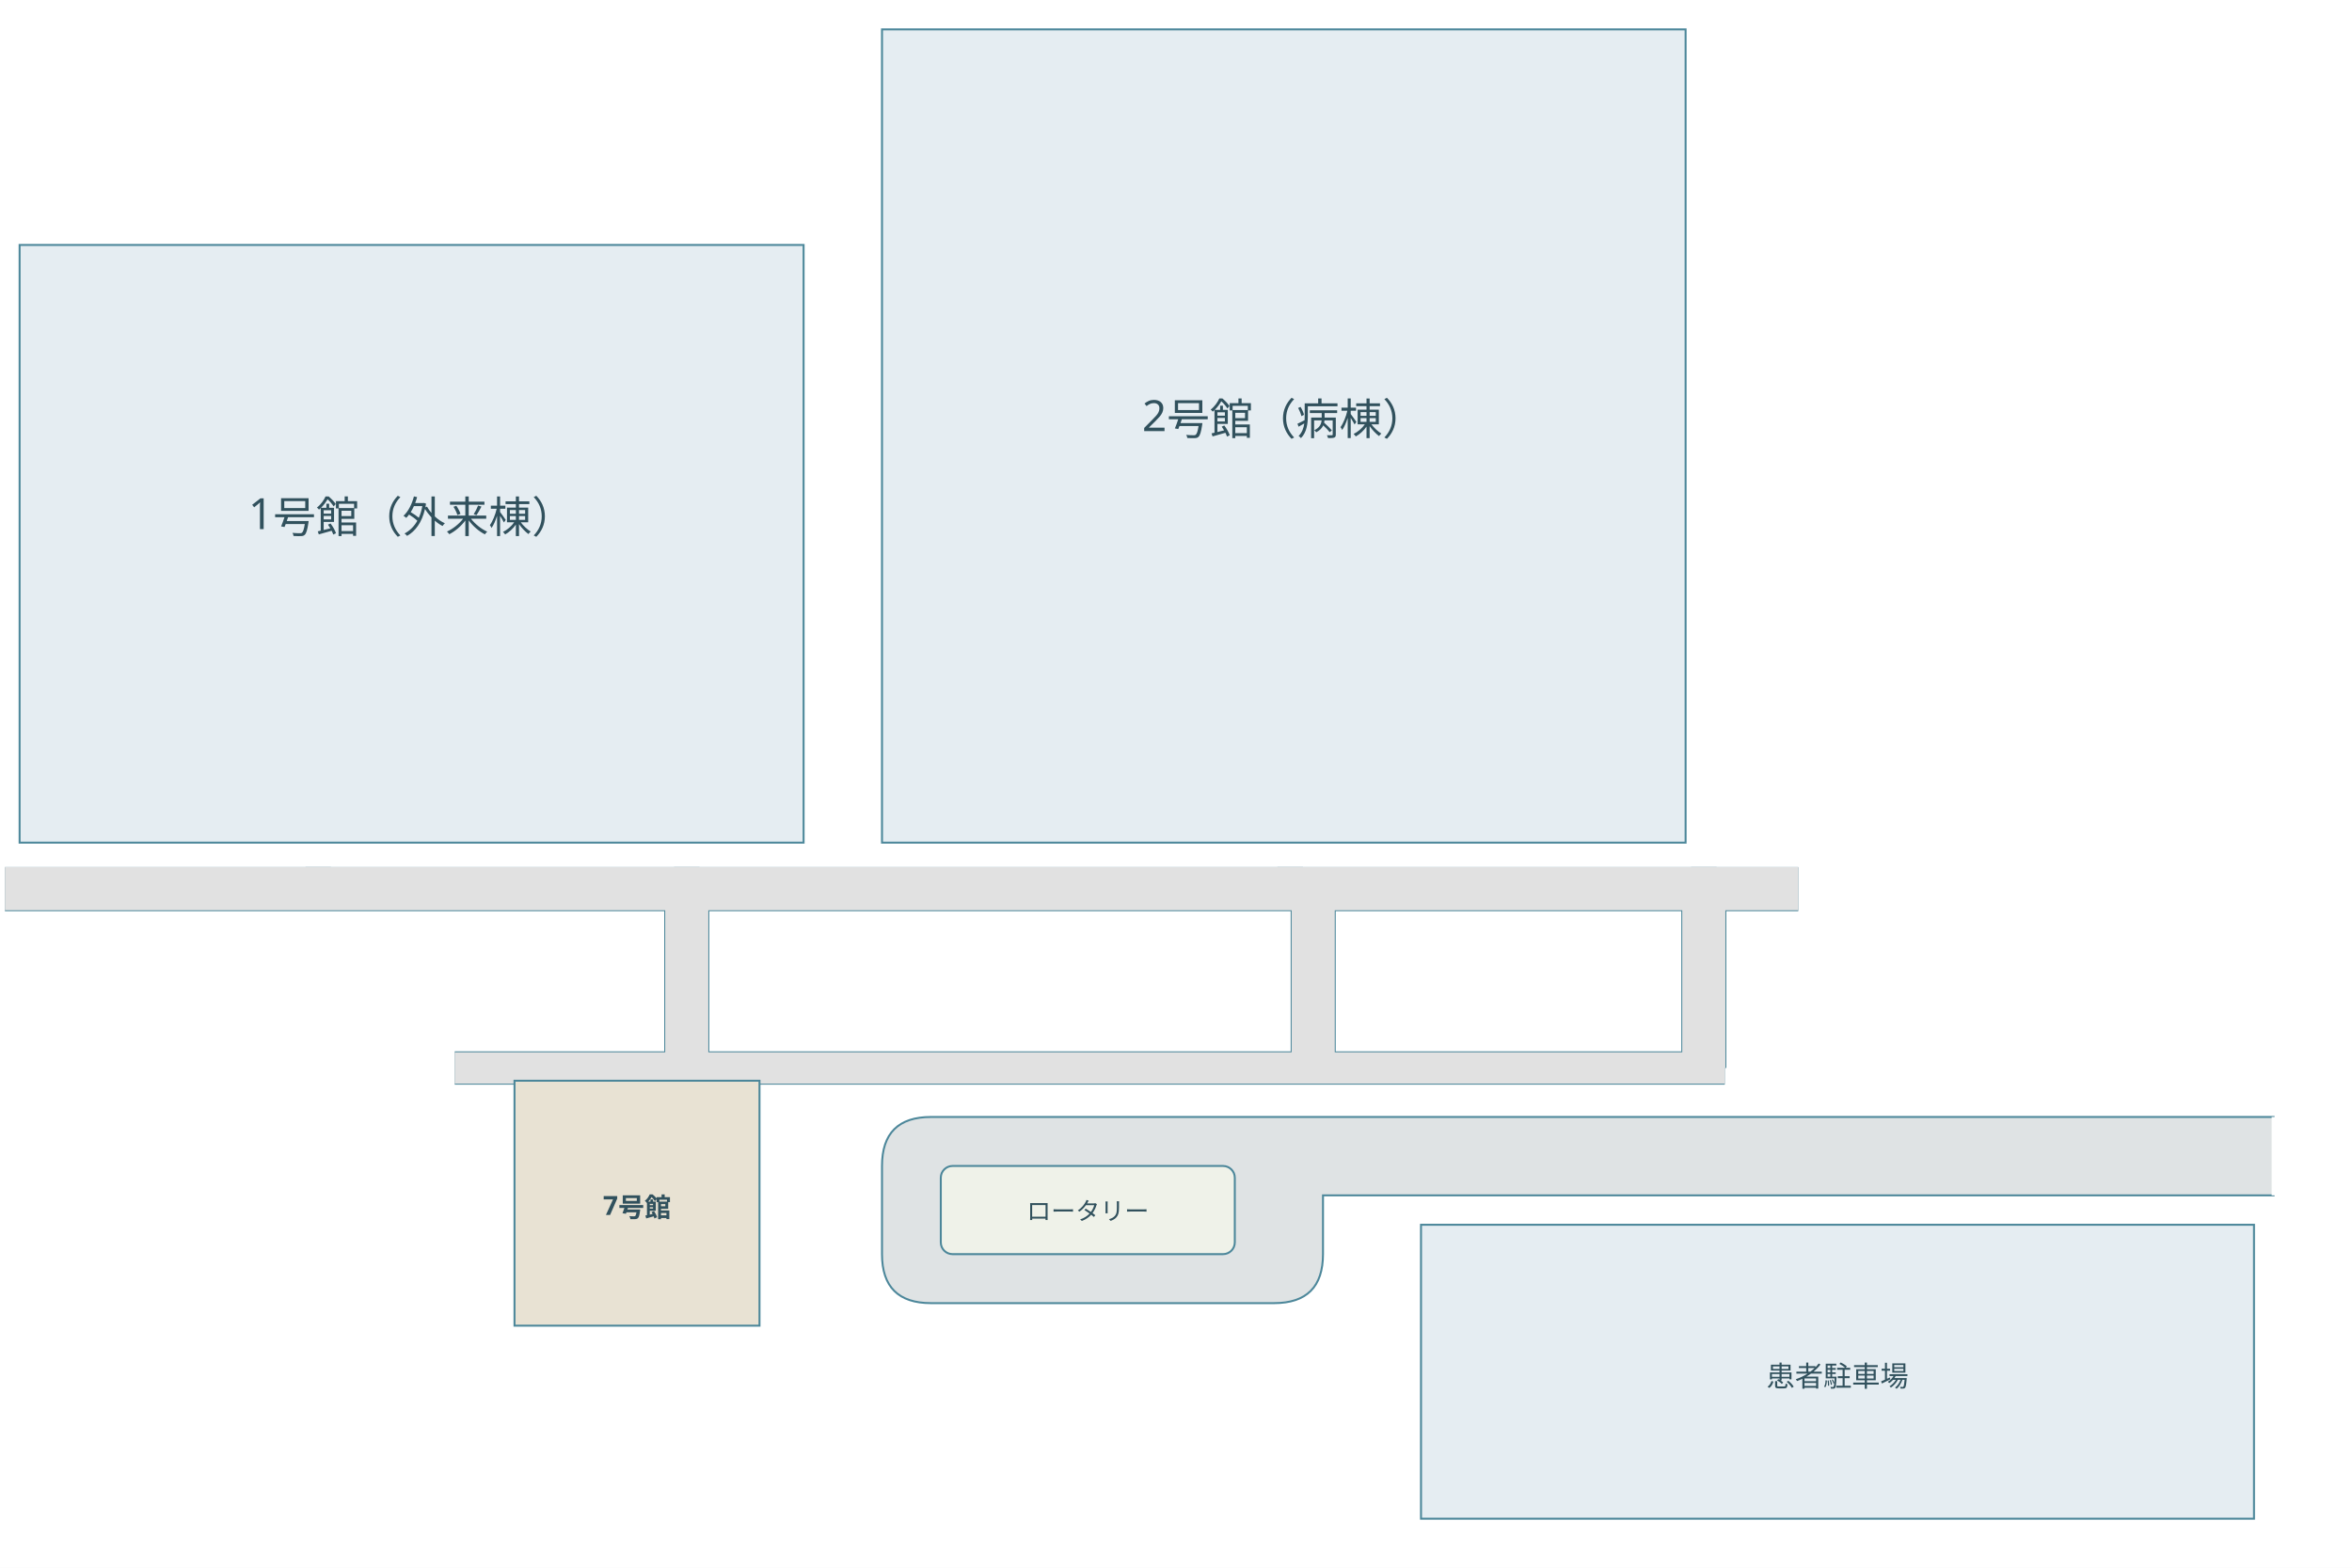
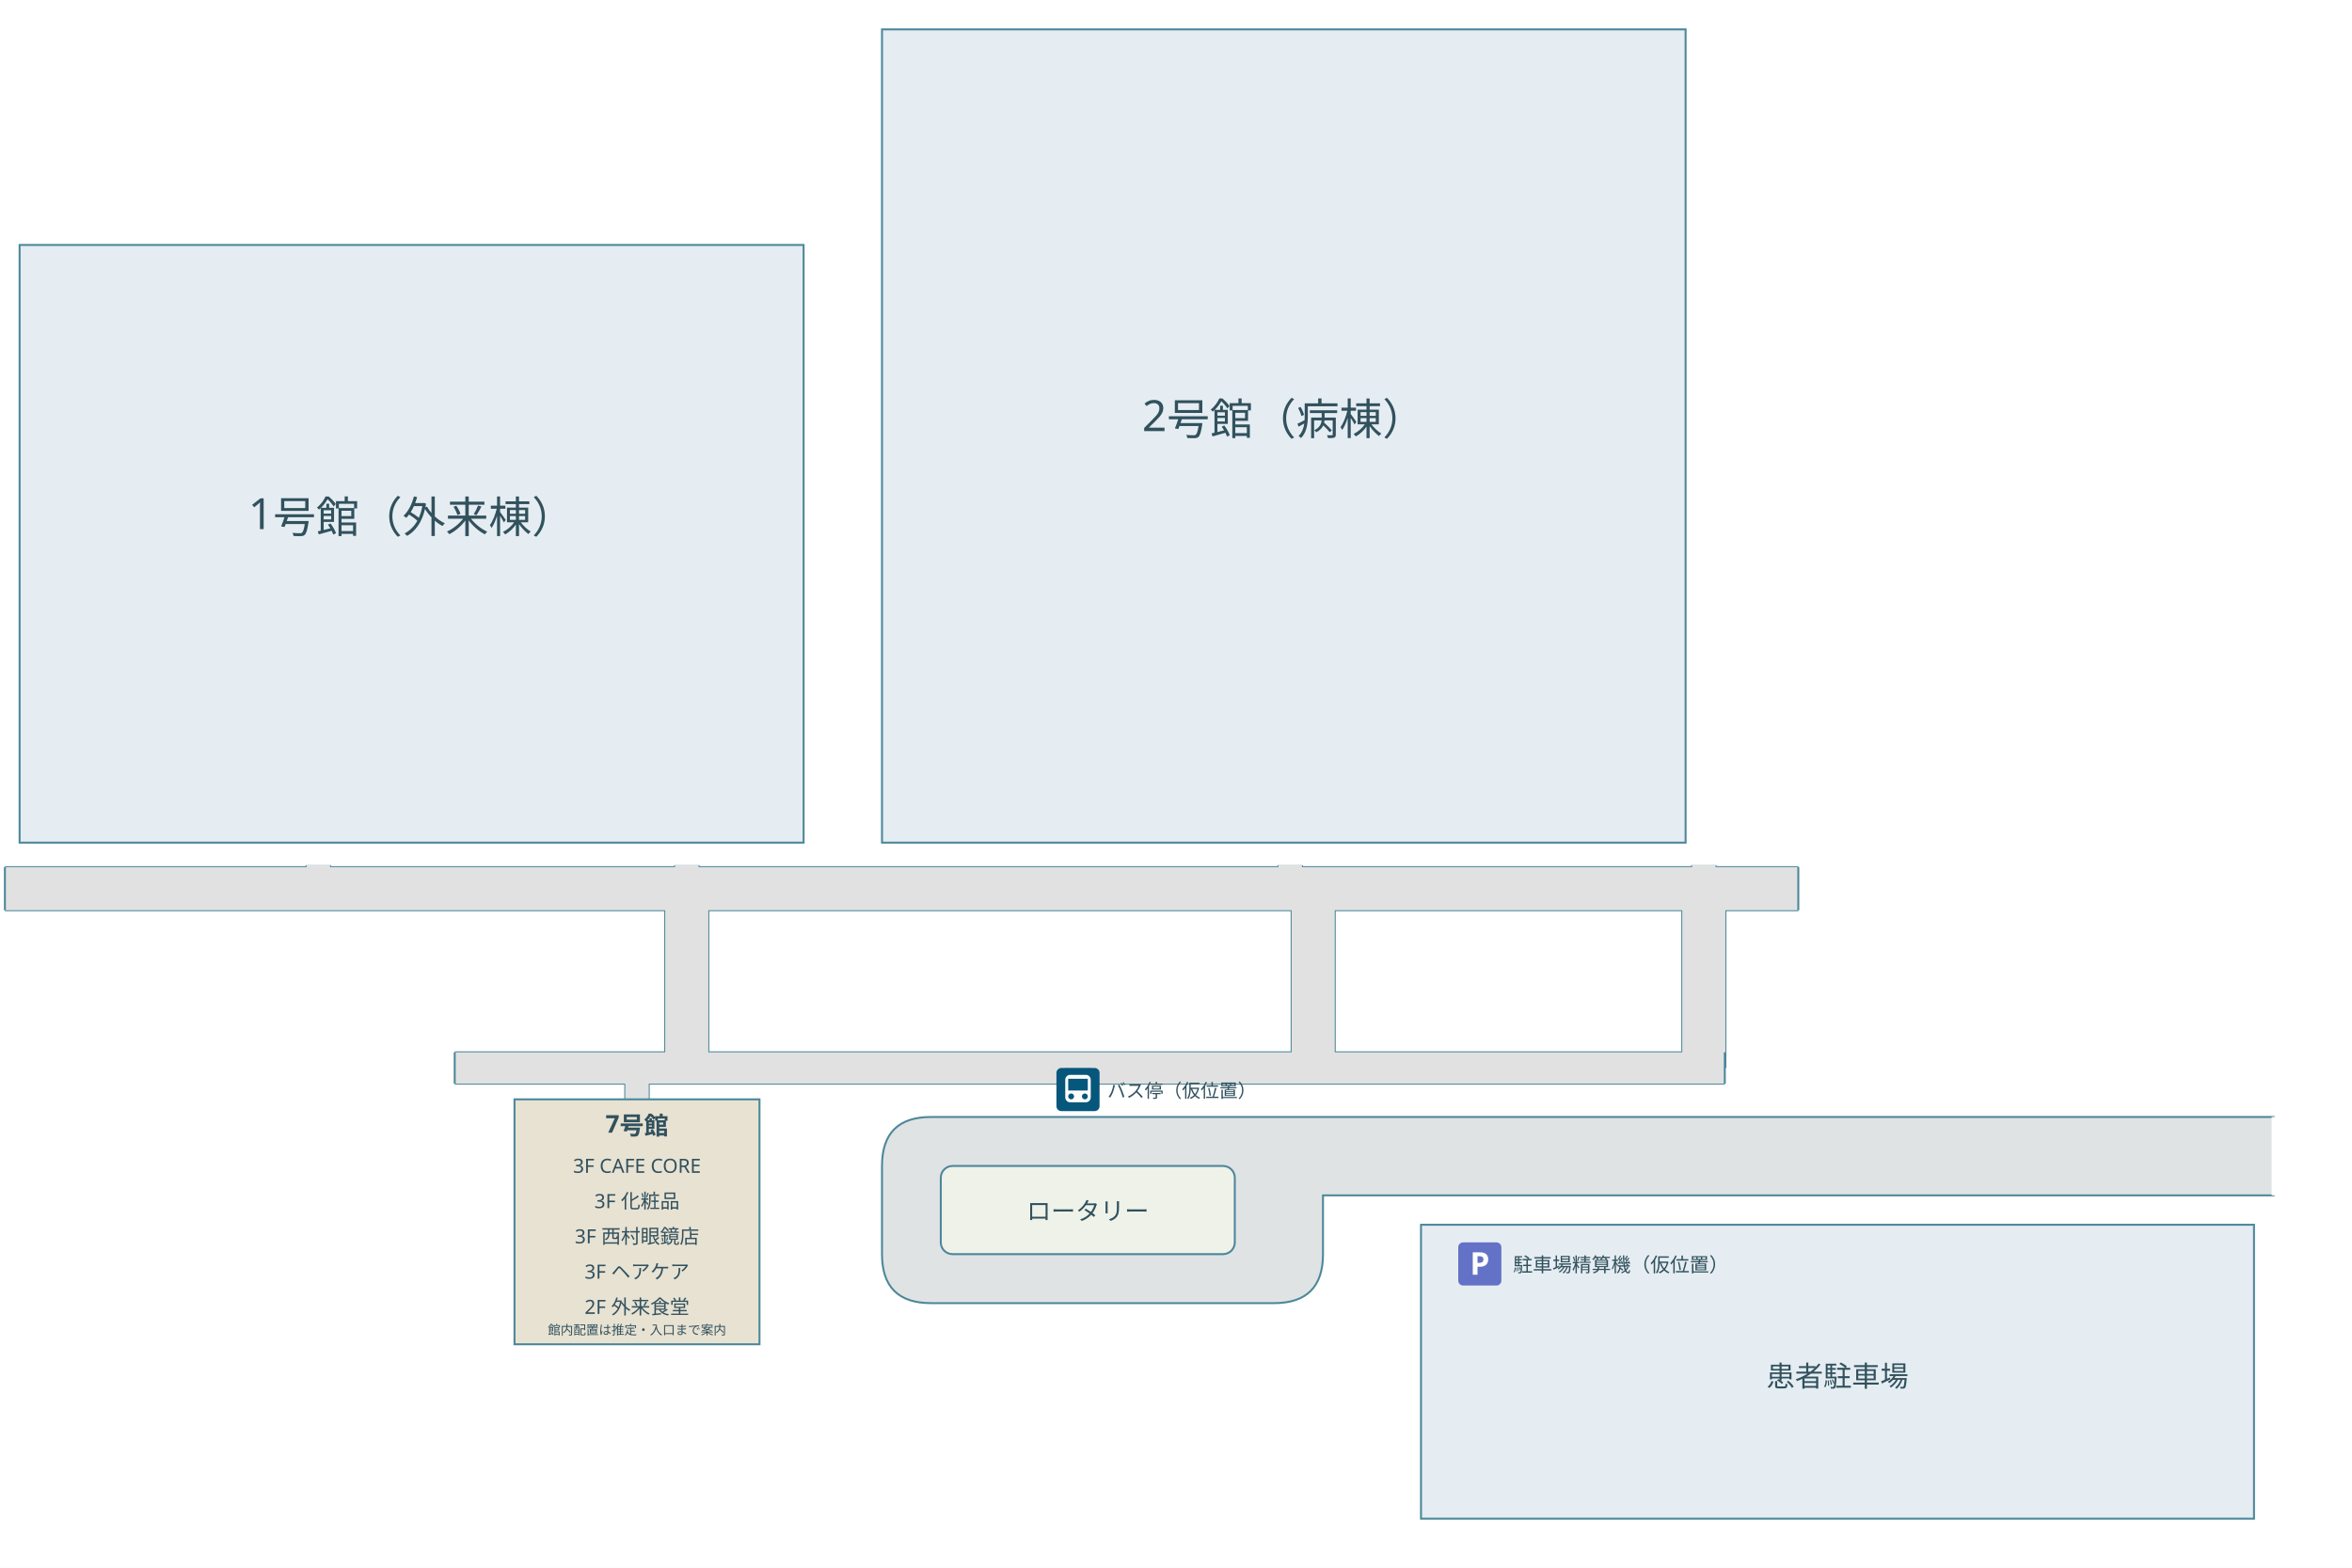
<svg xmlns="http://www.w3.org/2000/svg" viewBox="0 0 2400 1600">
  <rect width="2400" height="1600" fill="white" />
  <g fill="#e5edf2" stroke="#4c879a" stroke-width="2">
    <rect x="20" y="250" width="800" height="610" />
    <rect x="900" y="30" width="820" height="830" />
  </g>
  <g font-family="sans-serif" text-anchor="middle" fill="#31515d" font-size="44">
    <text x="420" y="540">1号館（外来棟）</text>
    <text x="1310" y="440">2号館（病棟）</text>
  </g>
  <g id="campus-extension">
    <defs>
      <clipPath id="outdoor-only">
-         <rect x="0" y="885" width="2400" height="715" />
+         <rect x="0" y="883" width="2400" height="717" />
      </clipPath>
    </defs>
    <g clip-path="url(#outdoor-only)">
      <rect x="0" y="892" width="2400" height="708" fill="white" />
      <path d="M5 907L1835 907" fill="none" stroke="#4c879a" stroke-width="46" stroke-linejoin="miter" stroke-linecap="butt" />
      <path d="M464 1090L1760 1090" fill="none" stroke="#4c879a" stroke-width="34" stroke-linejoin="miter" stroke-linecap="butt" />
      <path d="M324.8 856.5L324.8 907" fill="none" stroke="#4c879a" stroke-width="26" stroke-linejoin="miter" stroke-linecap="butt" />
      <path d="M700.8 856.1L700.8 1090" fill="none" stroke="#4c879a" stroke-width="26" stroke-linejoin="miter" stroke-linecap="butt" />
      <path d="M1316.5 857.2L1316.5 907" fill="none" stroke="#4c879a" stroke-width="26" stroke-linejoin="miter" stroke-linecap="butt" />
      <path d="M1340 907L1340 1090" fill="none" stroke="#4c879a" stroke-width="26" stroke-linejoin="miter" stroke-linecap="butt" />
      <path d="M1738.6 846.1L1738.6 1090" fill="none" stroke="#4c879a" stroke-width="26" stroke-linejoin="miter" stroke-linecap="butt" />
-       <path d="M650 1090L650 1103" fill="none" stroke="#4c879a" stroke-width="26" stroke-linejoin="miter" stroke-linecap="butt" />
+       <path d="M650 1090L650 1122" fill="none" stroke="#4c879a" stroke-width="26" stroke-linejoin="miter" stroke-linecap="butt" />
      <path d="M700.8 907L700.8 1090" fill="none" stroke="#4c879a" stroke-width="46" stroke-linejoin="miter" stroke-linecap="butt" />
      <path d="M1340 907L1340 1090" fill="none" stroke="#4c879a" stroke-width="46" stroke-linejoin="miter" stroke-linecap="butt" />
      <path d="M1738.6 907L1738.6 1090" fill="none" stroke="#4c879a" stroke-width="46" stroke-linejoin="miter" stroke-linecap="butt" />
      <path d="M5 907L1835 907" fill="none" stroke="#e1e1e1" stroke-width="44" stroke-linejoin="miter" stroke-linecap="butt" />
      <path d="M464 1090L1760 1090" fill="none" stroke="#e1e1e1" stroke-width="32" stroke-linejoin="miter" stroke-linecap="butt" />
      <path d="M324.8 856.5L324.8 907" fill="none" stroke="#e1e1e1" stroke-width="24" stroke-linejoin="miter" stroke-linecap="butt" />
      <path d="M700.8 856.1L700.8 1090" fill="none" stroke="#e1e1e1" stroke-width="24" stroke-linejoin="miter" stroke-linecap="butt" />
      <path d="M1316.5 857.2L1316.5 907" fill="none" stroke="#e1e1e1" stroke-width="24" stroke-linejoin="miter" stroke-linecap="butt" />
      <path d="M1340 907L1340 1090" fill="none" stroke="#e1e1e1" stroke-width="24" stroke-linejoin="miter" stroke-linecap="butt" />
      <path d="M1738.6 846.1L1738.6 1090" fill="none" stroke="#e1e1e1" stroke-width="24" stroke-linejoin="miter" stroke-linecap="butt" />
-       <path d="M650 1090L650 1103" fill="none" stroke="#e1e1e1" stroke-width="24" stroke-linejoin="miter" stroke-linecap="butt" />
+       <path d="M650 1090L650 1122" fill="none" stroke="#e1e1e1" stroke-width="24" stroke-linejoin="miter" stroke-linecap="butt" />
      <path d="M700.8 907L700.8 1090" fill="none" stroke="#e1e1e1" stroke-width="44" stroke-linejoin="miter" stroke-linecap="butt" />
      <path d="M1340 907L1340 1090" fill="none" stroke="#e1e1e1" stroke-width="44" stroke-linejoin="miter" stroke-linecap="butt" />
      <path d="M1738.6 907L1738.6 1090" fill="none" stroke="#e1e1e1" stroke-width="44" stroke-linejoin="miter" stroke-linecap="butt" />
+       <path d="M5 885.0V929.0" stroke="#4c879a" stroke-width="2" />
+       <path d="M1835 885.0V929.0" stroke="#4c879a" stroke-width="2" />
+       <path d="M464 1074.0V1106.0" stroke="#4c879a" stroke-width="2" />
+       <path d="M1760 1074.0V1106.0" stroke="#4c879a" stroke-width="2" />
      <path d="M950 1140H2320V1220H1350V1280Q1350 1330 1300 1330H950Q900 1330 900 1280V1190Q900 1140 950 1140Z" fill="#dfe3e4" stroke="#4c879a" stroke-width="2" />
      <rect x="960" y="1190" width="300" height="90" rx="12" fill="#eff2e9" stroke="#4c879a" stroke-width="2" />
      <path d="M2320 1140V1220" stroke="white" stroke-width="4" />
-       <rect x="525" y="1103" width="250" height="250" fill="#e8e2d3" stroke="#4c879a" stroke-width="2" />
+       <rect x="525" y="1122" width="250" height="250" fill="#e8e2d3" stroke="#4c879a" stroke-width="2" />
      <rect x="1450" y="1250" width="850" height="300" fill="#e5edf2" stroke="#4c879a" stroke-width="2" />
      <g font-family="sans-serif" text-anchor="middle" fill="#31515d">
-         <text x="650" y="1240" font-size="27" font-weight="700">7号館</text>
+         <text x="650" y="1156" font-size="25" font-weight="700">7号館</text>
        <text x="1875" y="1415" font-size="29">患者駐車場</text>
        <text x="1110" y="1245" font-size="25">ロータリー</text>
      </g>
+       <g font-family="sans-serif" fill="#31515d" text-anchor="middle">
+         <text x="650" y="1197" font-size="20">3F CAFE CORE</text>
+         <text x="650" y="1233" font-size="20">3F 化粧品</text>
+         <text x="650" y="1269" font-size="20">3F 西村眼鏡店</text>
+         <text x="650" y="1305" font-size="20">3F ヘアケア</text>
+         <text x="650" y="1341" font-size="20">2F 外来食堂</text>
+         <text x="650" y="1362" font-size="13">館内配置は推定・入口まで案内</text>
+       </g>
+       <path d="M1100 1090V1112" stroke="#4c879a" stroke-width="26" />
+       <path d="M1100 1090V1112" stroke="#e1e1e1" stroke-width="24" />
+       <g transform="translate(1078 1090)">
+         <rect width="44" height="44" rx="5" fill="#07567b" />
+         <rect x="9" y="7" width="26" height="28" rx="5" fill="white" />
+         <rect x="12" y="11" width="20" height="12" fill="#07567b" />
+         <circle cx="15" cy="29" r="3" fill="#07567b" />
+         <circle cx="29" cy="29" r="3" fill="#07567b" />
+       </g>
+       <text x="1130" y="1120" font-family="sans-serif" font-size="19" fill="#31515d">バス停（仮位置）</text>
+       <g transform="translate(1488 1268)">
+         <rect width="44" height="44" rx="5" fill="#6372c6" />
+         <text x="22" y="33" text-anchor="middle" font-family="sans-serif" font-size="32" font-weight="700" fill="white">P</text>
+       </g>
+       <text x="1544" y="1298" font-family="sans-serif" font-size="20" fill="#31515d">駐車場精算機（仮位置）</text>
    </g>
  </g>
</svg>
